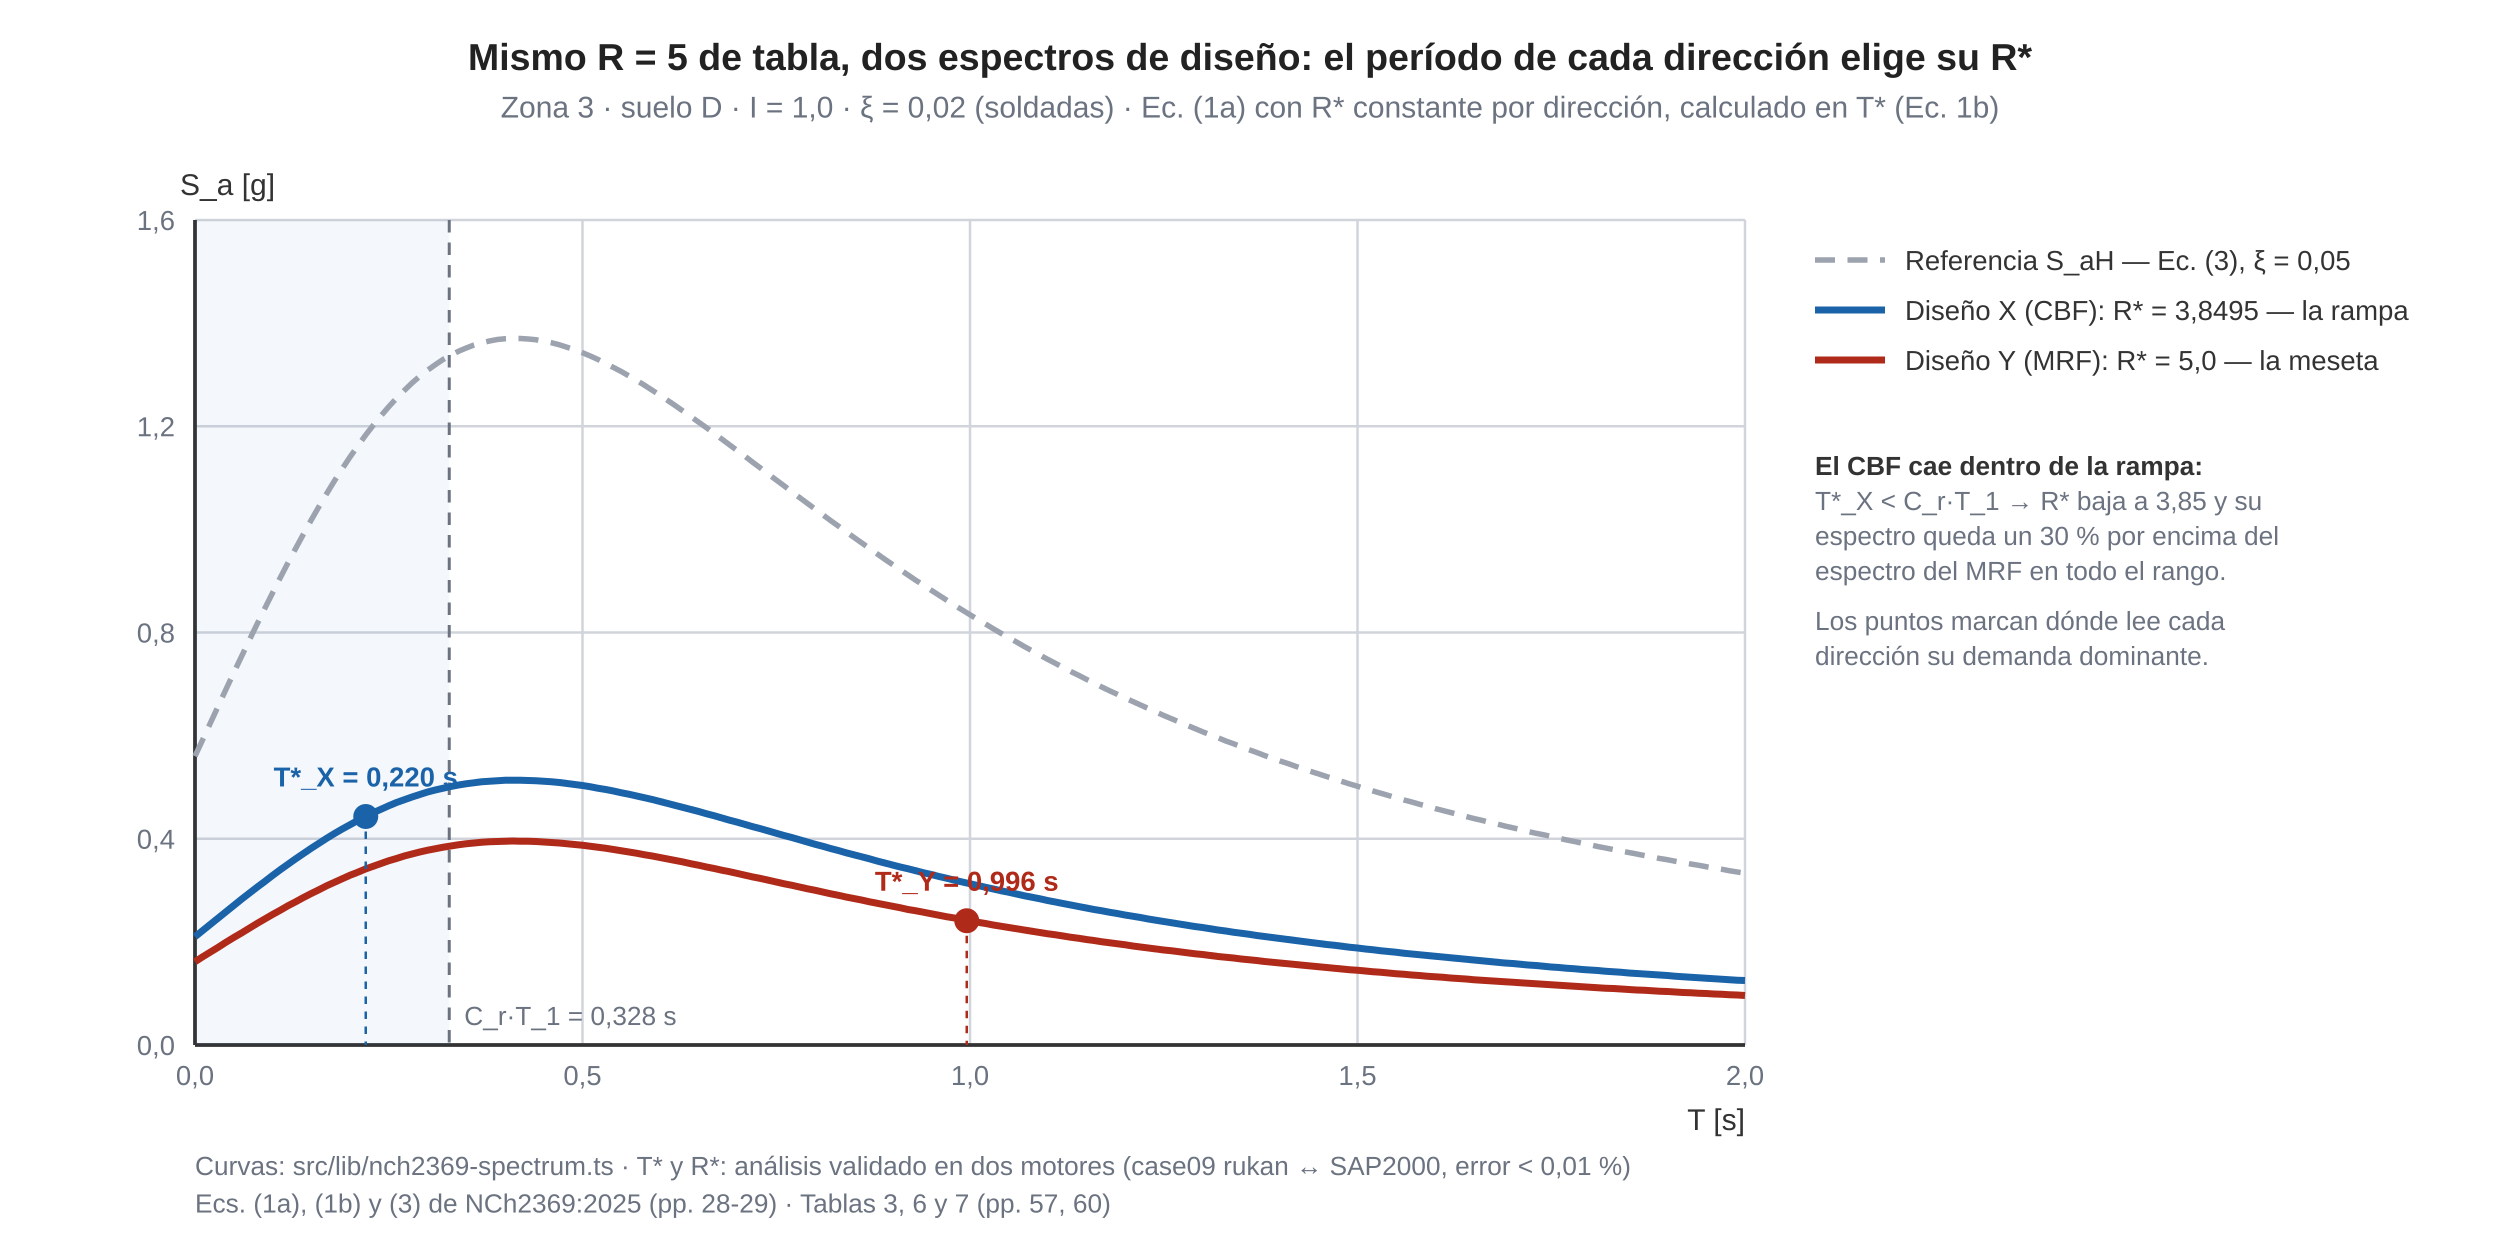
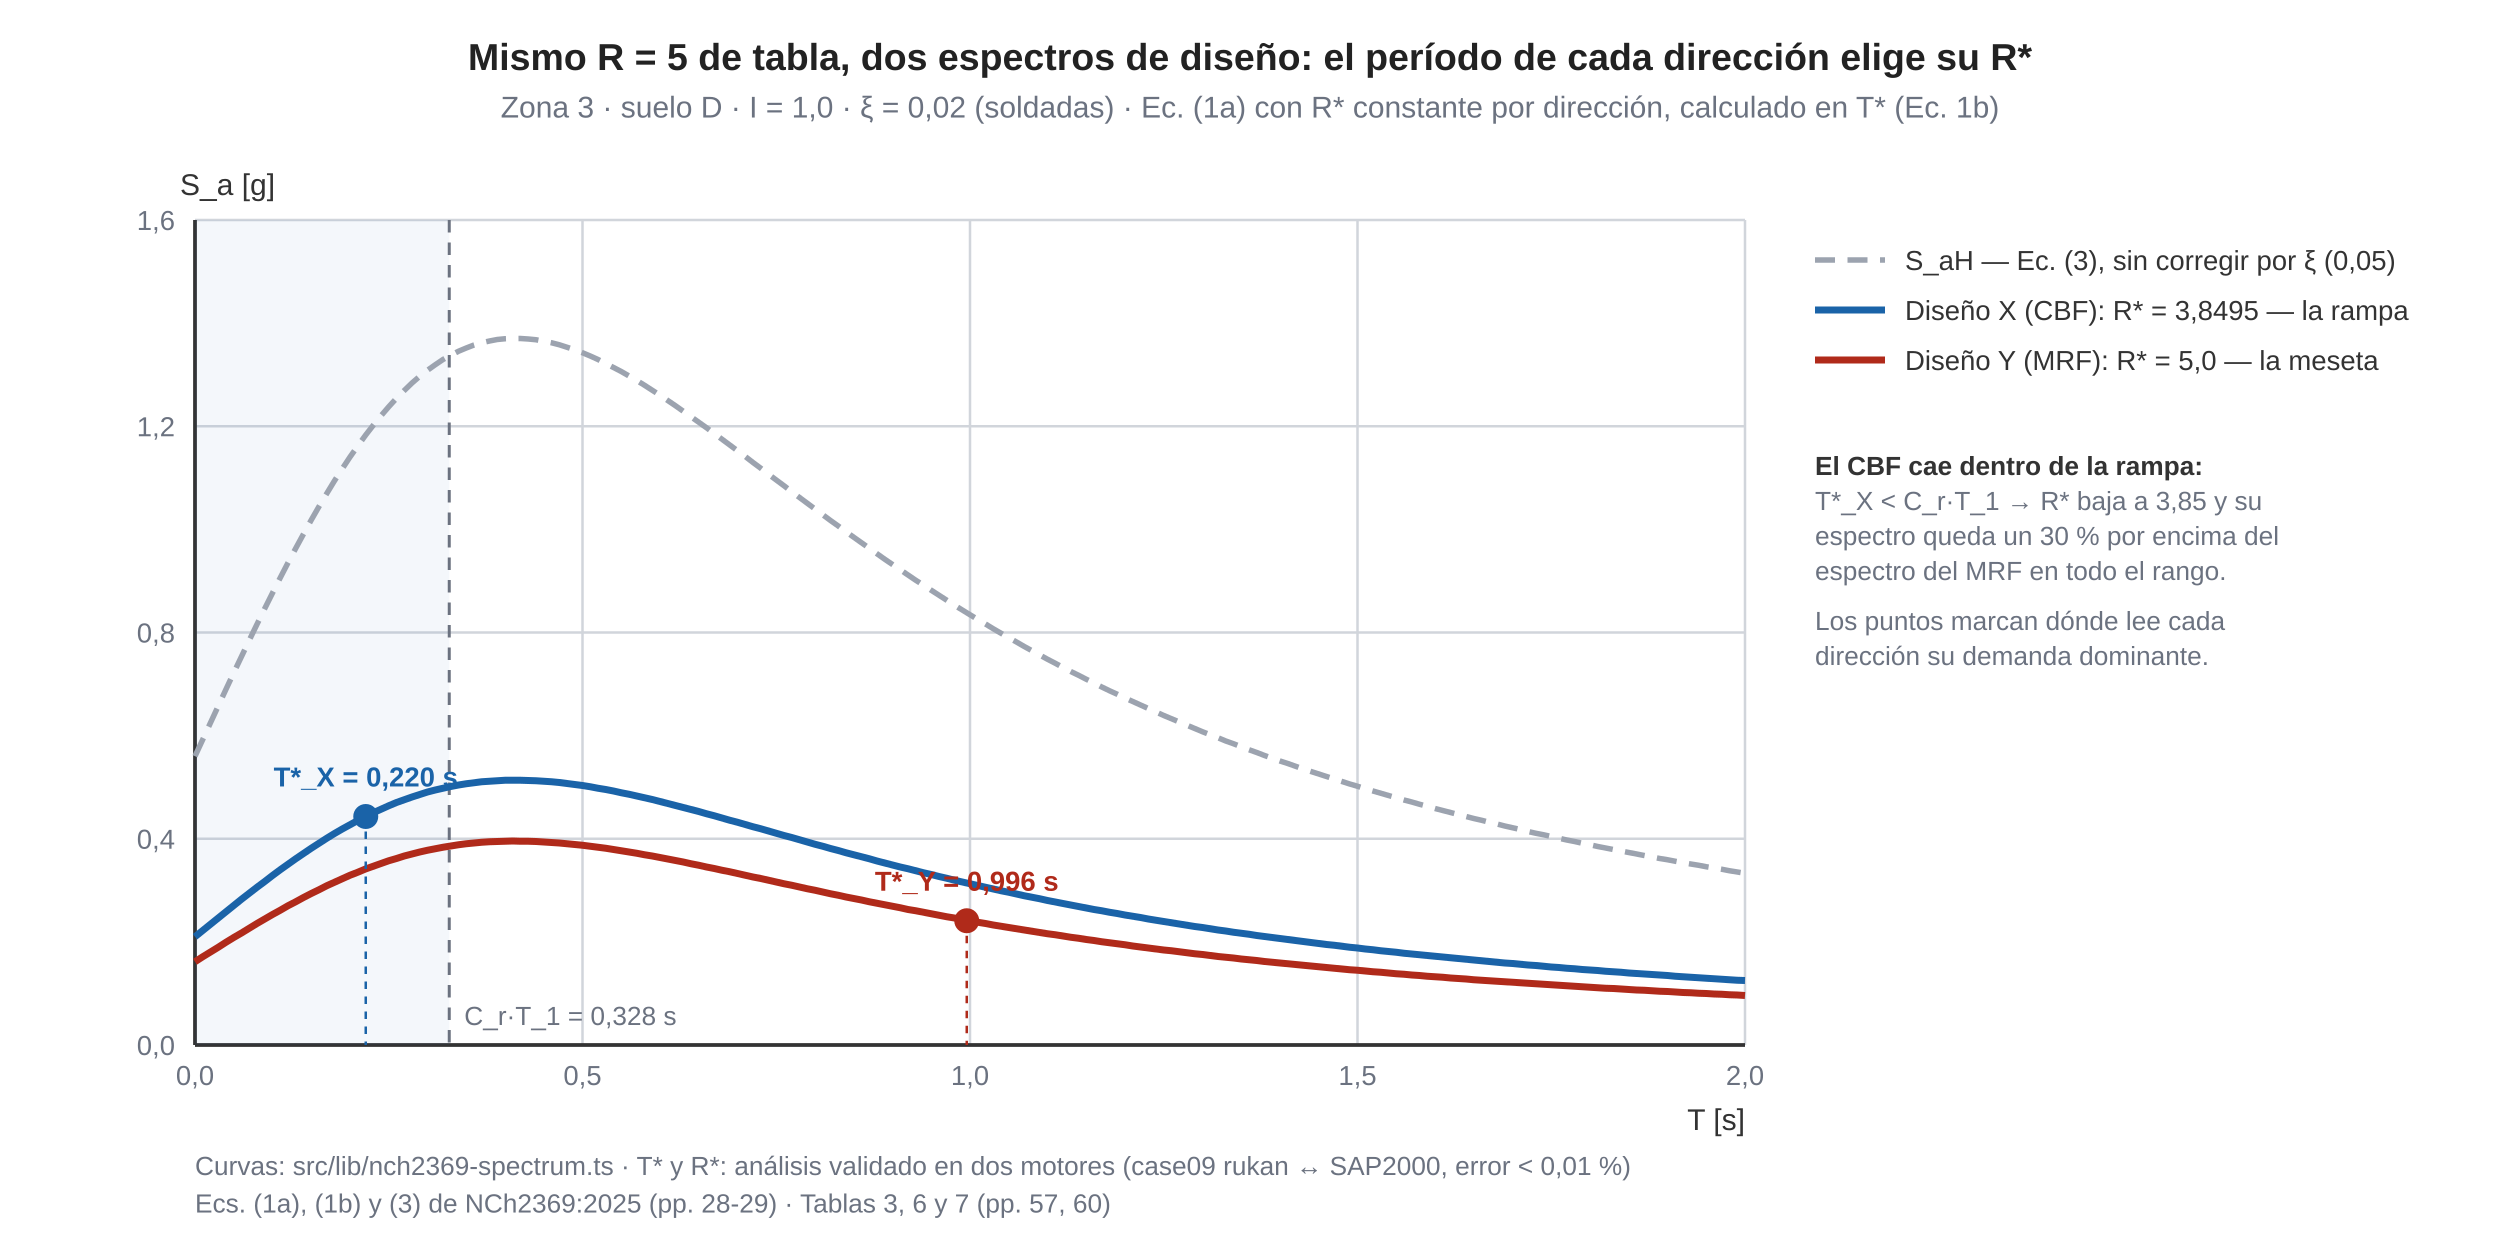
<svg xmlns="http://www.w3.org/2000/svg" viewBox="0 0 1000 500" font-family="Segoe UI, Arial, sans-serif">
  <rect width="1000" height="500" fill="#ffffff" />
  <text x="500" y="28" font-size="15" text-anchor="middle" fill="#222" font-weight="bold">Mismo R = 5 de tabla, dos espectros de diseño: el período de cada dirección elige su R*</text>
  <text x="500" y="47" font-size="12" text-anchor="middle" fill="#6b7280">Zona 3 · suelo D · I = 1,0 · ξ = 0,02 (soldadas) · Ec. (1a) con R* constante por dirección, calculado en T* (Ec. 1b)</text>
  <line x1="78.0" y1="88" x2="78.0" y2="418" stroke="#d1d5db" stroke-width="1" />
  <text x="78.0" y="434" font-size="11" fill="#6b7280" text-anchor="middle">0,0</text>
  <line x1="233.0" y1="88" x2="233.0" y2="418" stroke="#d1d5db" stroke-width="1" />
  <text x="233.0" y="434" font-size="11" fill="#6b7280" text-anchor="middle">0,5</text>
  <line x1="388.0" y1="88" x2="388.0" y2="418" stroke="#d1d5db" stroke-width="1" />
  <text x="388.0" y="434" font-size="11" fill="#6b7280" text-anchor="middle">1,0</text>
  <line x1="543.0" y1="88" x2="543.0" y2="418" stroke="#d1d5db" stroke-width="1" />
  <text x="543.0" y="434" font-size="11" fill="#6b7280" text-anchor="middle">1,5</text>
  <line x1="698.0" y1="88" x2="698.0" y2="418" stroke="#d1d5db" stroke-width="1" />
  <text x="698.0" y="434" font-size="11" fill="#6b7280" text-anchor="middle">2,0</text>
  <line x1="78" y1="418.0" x2="698" y2="418.0" stroke="#d1d5db" stroke-width="1" />
  <text x="70" y="422.0" font-size="11" fill="#6b7280" text-anchor="end">0,0</text>
  <line x1="78" y1="335.5" x2="698" y2="335.5" stroke="#d1d5db" stroke-width="1" />
  <text x="70" y="339.5" font-size="11" fill="#6b7280" text-anchor="end">0,4</text>
  <line x1="78" y1="253.0" x2="698" y2="253.0" stroke="#d1d5db" stroke-width="1" />
  <text x="70" y="257.0" font-size="11" fill="#6b7280" text-anchor="end">0,8</text>
  <line x1="78" y1="170.5" x2="698" y2="170.5" stroke="#d1d5db" stroke-width="1" />
  <text x="70" y="174.5" font-size="11" fill="#6b7280" text-anchor="end">1,2</text>
  <line x1="78" y1="88.0" x2="698" y2="88.0" stroke="#d1d5db" stroke-width="1" />
  <text x="70" y="92.0" font-size="11" fill="#6b7280" text-anchor="end">1,6</text>
  <line x1="78" y1="418" x2="698" y2="418" stroke="#333" stroke-width="1.5" />
  <line x1="78" y1="88" x2="78" y2="418" stroke="#333" stroke-width="1.5" />
  <text x="698" y="452" font-size="12" fill="#333" text-anchor="end">T [s]</text>
  <text x="72" y="78" font-size="12" fill="#333" text-anchor="start">S_a [g]</text>
  <rect x="78.0" y="88" width="101.7" height="330" fill="#1a63a8" fill-opacity="0.05" />
  <line x1="179.7" y1="88" x2="179.7" y2="418" stroke="#6b7280" stroke-width="1.2" stroke-dasharray="5 4" />
  <text x="185.7" y="410" font-size="10.5" fill="#6b7280">C_r·T_1 = 0,328 s</text>
  <polyline points="78.0,302.5 81.1,295.8 84.2,289.1 87.3,282.4 90.4,275.7 93.5,269.1 96.6,262.6 99.7,256.1 102.8,249.7 105.9,243.4 109.0,237.2 112.1,231.1 115.2,225.1 118.3,219.3 121.4,213.6 124.5,208.0 127.6,202.6 130.7,197.4 133.8,192.3 136.9,187.5 140.0,182.8 143.1,178.4 146.2,174.1 149.3,170.1 152.4,166.3 155.5,162.7 158.6,159.3 161.7,156.2 164.8,153.2 167.9,150.5 171.0,148.1 174.1,145.9 177.2,143.8 180.3,142.1 183.4,140.5 186.5,139.2 189.6,138.0 192.7,137.1 195.8,136.4 198.9,135.8 202.0,135.5 205.1,135.4 208.2,135.4 211.3,135.6 214.4,135.9 217.5,136.5 220.6,137.1 223.7,137.9 226.8,138.9 229.9,139.9 233.0,141.1 236.1,142.4 239.2,143.8 242.3,145.4 245.4,147.0 248.5,148.6 251.6,150.4 254.7,152.2 257.8,154.1 260.9,156.1 264.0,158.1 267.1,160.2 270.2,162.3 273.3,164.5 276.4,166.7 279.5,168.9 282.6,171.1 285.7,173.4 288.8,175.7 291.9,178.0 295.0,180.3 298.1,182.6 301.2,185.0 304.3,187.3 307.4,189.7 310.5,192.0 313.6,194.3 316.7,196.7 319.8,199.0 322.9,201.3 326.0,203.6 329.1,205.9 332.2,208.2 335.3,210.4 338.4,212.7 341.5,214.9 344.6,217.1 347.7,219.3 350.8,221.5 353.9,223.7 357.0,225.8 360.1,227.9 363.2,230.0 366.3,232.1 369.4,234.1 372.5,236.1 375.6,238.1 378.7,240.1 381.8,242.1 384.9,244.0 388.0,245.9 391.1,247.8 394.2,249.6 397.3,251.5 400.4,253.3 403.5,255.1 406.6,256.8 409.7,258.6 412.8,260.3 415.9,262.0 419.0,263.7 422.1,265.3 425.2,267.0 428.3,268.6 431.4,270.1 434.5,271.7 437.6,273.2 440.7,274.8 443.8,276.3 446.9,277.7 450.0,279.2 453.1,280.6 456.2,282.0 459.3,283.4 462.4,284.8 465.5,286.2 468.6,287.5 471.7,288.8 474.8,290.1 477.9,291.4 481.0,292.7 484.1,293.9 487.2,295.1 490.3,296.4 493.4,297.5 496.5,298.7 499.6,299.9 502.7,301.0 505.8,302.2 508.9,303.3 512.0,304.4 515.1,305.4 518.2,306.5 521.3,307.6 524.4,308.6 527.5,309.6 530.6,310.6 533.7,311.6 536.8,312.6 539.9,313.6 543.0,314.5 546.1,315.5 549.2,316.4 552.3,317.3 555.4,318.2 558.5,319.1 561.6,320.0 564.7,320.8 567.8,321.7 570.9,322.5 574.0,323.4 577.1,324.2 580.2,325.0 583.3,325.8 586.4,326.6 589.5,327.4 592.6,328.1 595.7,328.9 598.8,329.6 601.9,330.4 605.0,331.1 608.1,331.8 611.2,332.6 614.3,333.3 617.4,333.9 620.5,334.6 623.6,335.3 626.7,336.0 629.8,336.6 632.9,337.3 636.0,337.9 639.1,338.6 642.2,339.2 645.3,339.8 648.4,340.4 651.5,341.0 654.6,341.6 657.7,342.2 660.8,342.8 663.9,343.4 667.0,343.9 670.1,344.5 673.2,345.1 676.3,345.6 679.4,346.1 682.5,346.7 685.6,347.2 688.7,347.7 691.8,348.3 694.9,348.8 698.0,349.3" fill="none" stroke="#9ca3af" stroke-width="2.2" stroke-dasharray="8 5" />
  <polyline points="78.0,374.7 81.1,372.2 84.2,369.7 87.3,367.2 90.4,364.7 93.5,362.2 96.6,359.7 99.7,357.3 102.8,354.9 105.9,352.6 109.0,350.2 112.1,347.9 115.2,345.7 118.3,343.5 121.4,341.4 124.5,339.3 127.6,337.3 130.7,335.3 133.8,333.4 136.9,331.6 140.0,329.9 143.1,328.2 146.2,326.6 149.3,325.1 152.4,323.7 155.5,322.3 158.6,321.0 161.7,319.9 164.8,318.8 167.9,317.8 171.0,316.8 174.1,316.0 177.2,315.3 180.3,314.6 183.4,314.0 186.5,313.5 189.6,313.1 192.7,312.7 195.8,312.5 198.9,312.3 202.0,312.1 205.1,312.1 208.2,312.1 211.3,312.2 214.4,312.3 217.5,312.5 220.6,312.7 223.7,313.0 226.8,313.4 229.9,313.8 233.0,314.2 236.1,314.7 239.2,315.3 242.3,315.8 245.4,316.4 248.5,317.1 251.6,317.7 254.7,318.4 257.8,319.1 260.9,319.8 264.0,320.6 267.1,321.4 270.2,322.2 273.3,323.0 276.4,323.8 279.5,324.6 282.6,325.5 285.7,326.3 288.8,327.2 291.9,328.1 295.0,328.9 298.1,329.8 301.2,330.7 304.3,331.5 307.4,332.4 310.5,333.3 313.6,334.2 316.7,335.0 319.8,335.9 322.9,336.8 326.0,337.7 329.1,338.5 332.2,339.4 335.3,340.2 338.4,341.1 341.5,341.9 344.6,342.7 347.7,343.5 350.8,344.4 353.9,345.2 357.0,346.0 360.1,346.8 363.2,347.5 366.3,348.3 369.4,349.1 372.5,349.8 375.6,350.6 378.7,351.3 381.8,352.1 384.9,352.8 388.0,353.5 391.1,354.2 394.2,354.9 397.3,355.6 400.4,356.3 403.5,356.9 406.6,357.6 409.7,358.3 412.8,358.9 415.9,359.5 419.0,360.2 422.1,360.8 425.2,361.4 428.3,362.0 431.4,362.6 434.5,363.2 437.6,363.8 440.7,364.3 443.8,364.9 446.9,365.4 450.0,366.0 453.1,366.5 456.2,367.0 459.3,367.6 462.4,368.1 465.5,368.6 468.6,369.1 471.7,369.6 474.8,370.1 477.9,370.6 481.0,371.0 484.1,371.5 487.2,372.0 490.3,372.4 493.4,372.9 496.5,373.3 499.6,373.7 502.7,374.2 505.8,374.6 508.9,375.0 512.0,375.4 515.1,375.8 518.2,376.2 521.3,376.6 524.4,377.0 527.5,377.4 530.6,377.8 533.7,378.1 536.8,378.5 539.9,378.9 543.0,379.2 546.1,379.6 549.2,379.9 552.3,380.3 555.4,380.6 558.5,380.9 561.6,381.3 564.7,381.6 567.8,381.9 570.9,382.2 574.0,382.5 577.1,382.8 580.2,383.1 583.3,383.4 586.4,383.7 589.5,384.0 592.6,384.3 595.7,384.6 598.8,384.9 601.9,385.2 605.0,385.4 608.1,385.7 611.2,386.0 614.3,386.2 617.4,386.5 620.5,386.8 623.6,387.0 626.7,387.3 629.8,387.5 632.9,387.8 636.0,388.0 639.1,388.2 642.2,388.5 645.3,388.7 648.4,388.9 651.5,389.2 654.6,389.4 657.7,389.6 660.8,389.8 663.9,390.0 667.0,390.2 670.1,390.5 673.2,390.7 676.3,390.9 679.4,391.1 682.5,391.3 685.6,391.5 688.7,391.7 691.8,391.9 694.9,392.1 698.0,392.2" fill="none" stroke="#1a63a8" stroke-width="2.8" />
  <polyline points="78.0,384.7 81.1,382.7 84.2,380.8 87.3,378.9 90.4,376.9 93.5,375.0 96.6,373.2 99.7,371.3 102.8,369.4 105.9,367.6 109.0,365.8 112.1,364.1 115.2,362.3 118.3,360.7 121.4,359.0 124.5,357.4 127.6,355.9 130.7,354.3 133.8,352.9 136.9,351.5 140.0,350.1 143.1,348.9 146.2,347.6 149.3,346.5 152.4,345.4 155.5,344.3 158.6,343.4 161.7,342.4 164.8,341.6 167.9,340.8 171.0,340.1 174.1,339.5 177.2,338.9 180.3,338.4 183.4,337.9 186.5,337.5 189.6,337.2 192.7,336.9 195.8,336.7 198.9,336.6 202.0,336.5 205.1,336.4 208.2,336.5 211.3,336.5 214.4,336.6 217.5,336.8 220.6,337.0 223.7,337.2 226.8,337.5 229.9,337.8 233.0,338.1 236.1,338.5 239.2,338.9 242.3,339.3 245.4,339.8 248.5,340.3 251.6,340.8 254.7,341.3 257.8,341.9 260.9,342.4 264.0,343.0 267.1,343.6 270.2,344.2 273.3,344.8 276.4,345.5 279.5,346.1 282.6,346.8 285.7,347.4 288.8,348.1 291.9,348.7 295.0,349.4 298.1,350.1 301.2,350.8 304.3,351.4 307.4,352.1 310.5,352.8 313.6,353.5 316.7,354.1 319.8,354.8 322.9,355.5 326.0,356.1 329.1,356.8 332.2,357.5 335.3,358.1 338.4,358.8 341.5,359.4 344.6,360.0 347.7,360.7 350.8,361.3 353.9,361.9 357.0,362.5 360.1,363.1 363.2,363.8 366.3,364.3 369.4,364.9 372.5,365.5 375.6,366.1 378.7,366.7 381.8,367.2 384.9,367.8 388.0,368.3 391.1,368.9 394.2,369.4 397.3,370.0 400.4,370.5 403.5,371.0 406.6,371.5 409.7,372.0 412.8,372.5 415.9,373.0 419.0,373.5 422.1,373.9 425.2,374.4 428.3,374.9 431.4,375.3 434.5,375.8 437.6,376.2 440.7,376.7 443.8,377.1 446.9,377.5 450.0,377.9 453.1,378.4 456.2,378.8 459.3,379.2 462.4,379.6 465.5,380.0 468.6,380.3 471.7,380.7 474.8,381.1 477.9,381.5 481.0,381.8 484.1,382.2 487.2,382.6 490.3,382.9 493.4,383.2 496.5,383.6 499.6,383.9 502.7,384.2 505.8,384.6 508.9,384.9 512.0,385.2 515.1,385.5 518.2,385.8 521.3,386.1 524.4,386.4 527.5,386.7 530.6,387.0 533.7,387.3 536.8,387.6 539.9,387.9 543.0,388.1 546.1,388.4 549.2,388.7 552.3,388.9 555.4,389.2 558.5,389.5 561.6,389.7 564.7,390.0 567.8,390.2 570.9,390.5 574.0,390.7 577.1,390.9 580.2,391.2 583.3,391.4 586.4,391.6 589.5,391.9 592.6,392.1 595.7,392.3 598.8,392.5 601.9,392.7 605.0,392.9 608.1,393.1 611.2,393.3 614.3,393.5 617.4,393.7 620.5,393.9 623.6,394.1 626.7,394.3 629.8,394.5 632.9,394.7 636.0,394.9 639.1,395.1 642.2,395.3 645.3,395.4 648.4,395.6 651.5,395.8 654.6,396.0 657.7,396.1 660.8,396.3 663.9,396.5 667.0,396.6 670.1,396.8 673.2,397.0 676.3,397.1 679.4,397.3 682.5,397.4 685.6,397.6 688.7,397.7 691.8,397.9 694.9,398.0 698.0,398.2" fill="none" stroke="#b02a1a" stroke-width="2.8" />
  <circle cx="146.3" cy="326.6" r="5" fill="#1a63a8" />
  <line x1="146.3" y1="326.6" x2="146.3" y2="418" stroke="#1a63a8" stroke-width="1" stroke-dasharray="3 3" />
  <text x="146.3" y="314.6" font-size="11" fill="#1a63a8" text-anchor="middle" font-weight="bold">T*_X = 0,220 s</text>
  <circle cx="386.7" cy="368.3" r="5" fill="#b02a1a" />
  <line x1="386.7" y1="368.3" x2="386.7" y2="418" stroke="#b02a1a" stroke-width="1" stroke-dasharray="3 3" />
  <text x="386.7" y="356.3" font-size="11" fill="#b02a1a" text-anchor="middle" font-weight="bold">T*_Y = 0,996 s</text>
  <line x1="726" y1="104" x2="754" y2="104" stroke="#9ca3af" stroke-width="2.2" stroke-dasharray="8 5" />
-   <text x="762" y="108" font-size="11" fill="#333">Referencia S_aH — Ec. (3), ξ = 0,05</text>
+   <text x="762" y="108" font-size="11" fill="#333">S_aH — Ec. (3), sin corregir por ξ (0,05)</text>
  <line x1="726" y1="124" x2="754" y2="124" stroke="#1a63a8" stroke-width="2.8" />
  <text x="762" y="128" font-size="11" fill="#333">Diseño X (CBF): R* = 3,8495 — la rampa</text>
  <line x1="726" y1="144" x2="754" y2="144" stroke="#b02a1a" stroke-width="2.8" />
  <text x="762" y="148" font-size="11" fill="#333">Diseño Y (MRF): R* = 5,0 — la meseta</text>
  <text x="726" y="190" font-size="10.5" fill="#333" font-weight="bold">El CBF cae dentro de la rampa:</text>
  <text x="726" y="204" font-size="10.5" fill="#6b7280">T*_X &lt; C_r·T_1 → R* baja a 3,85 y su</text>
  <text x="726" y="218" font-size="10.5" fill="#6b7280">espectro queda un 30 % por encima del</text>
  <text x="726" y="232" font-size="10.5" fill="#6b7280">espectro del MRF en todo el rango.</text>
  <text x="726" y="252" font-size="10.5" fill="#6b7280">Los puntos marcan dónde lee cada</text>
  <text x="726" y="266" font-size="10.5" fill="#6b7280">dirección su demanda dominante.</text>
  <text x="78" y="470" font-size="10.5" fill="#6b7280">Curvas: src/lib/nch2369-spectrum.ts · T* y R*: análisis validado en dos motores (case09 rukan ↔ SAP2000, error &lt; 0,01 %)</text>
  <text x="78" y="485" font-size="10.5" fill="#6b7280">Ecs. (1a), (1b) y (3) de NCh2369:2025 (pp. 28-29) · Tablas 3, 6 y 7 (pp. 57, 60)</text>
</svg>
